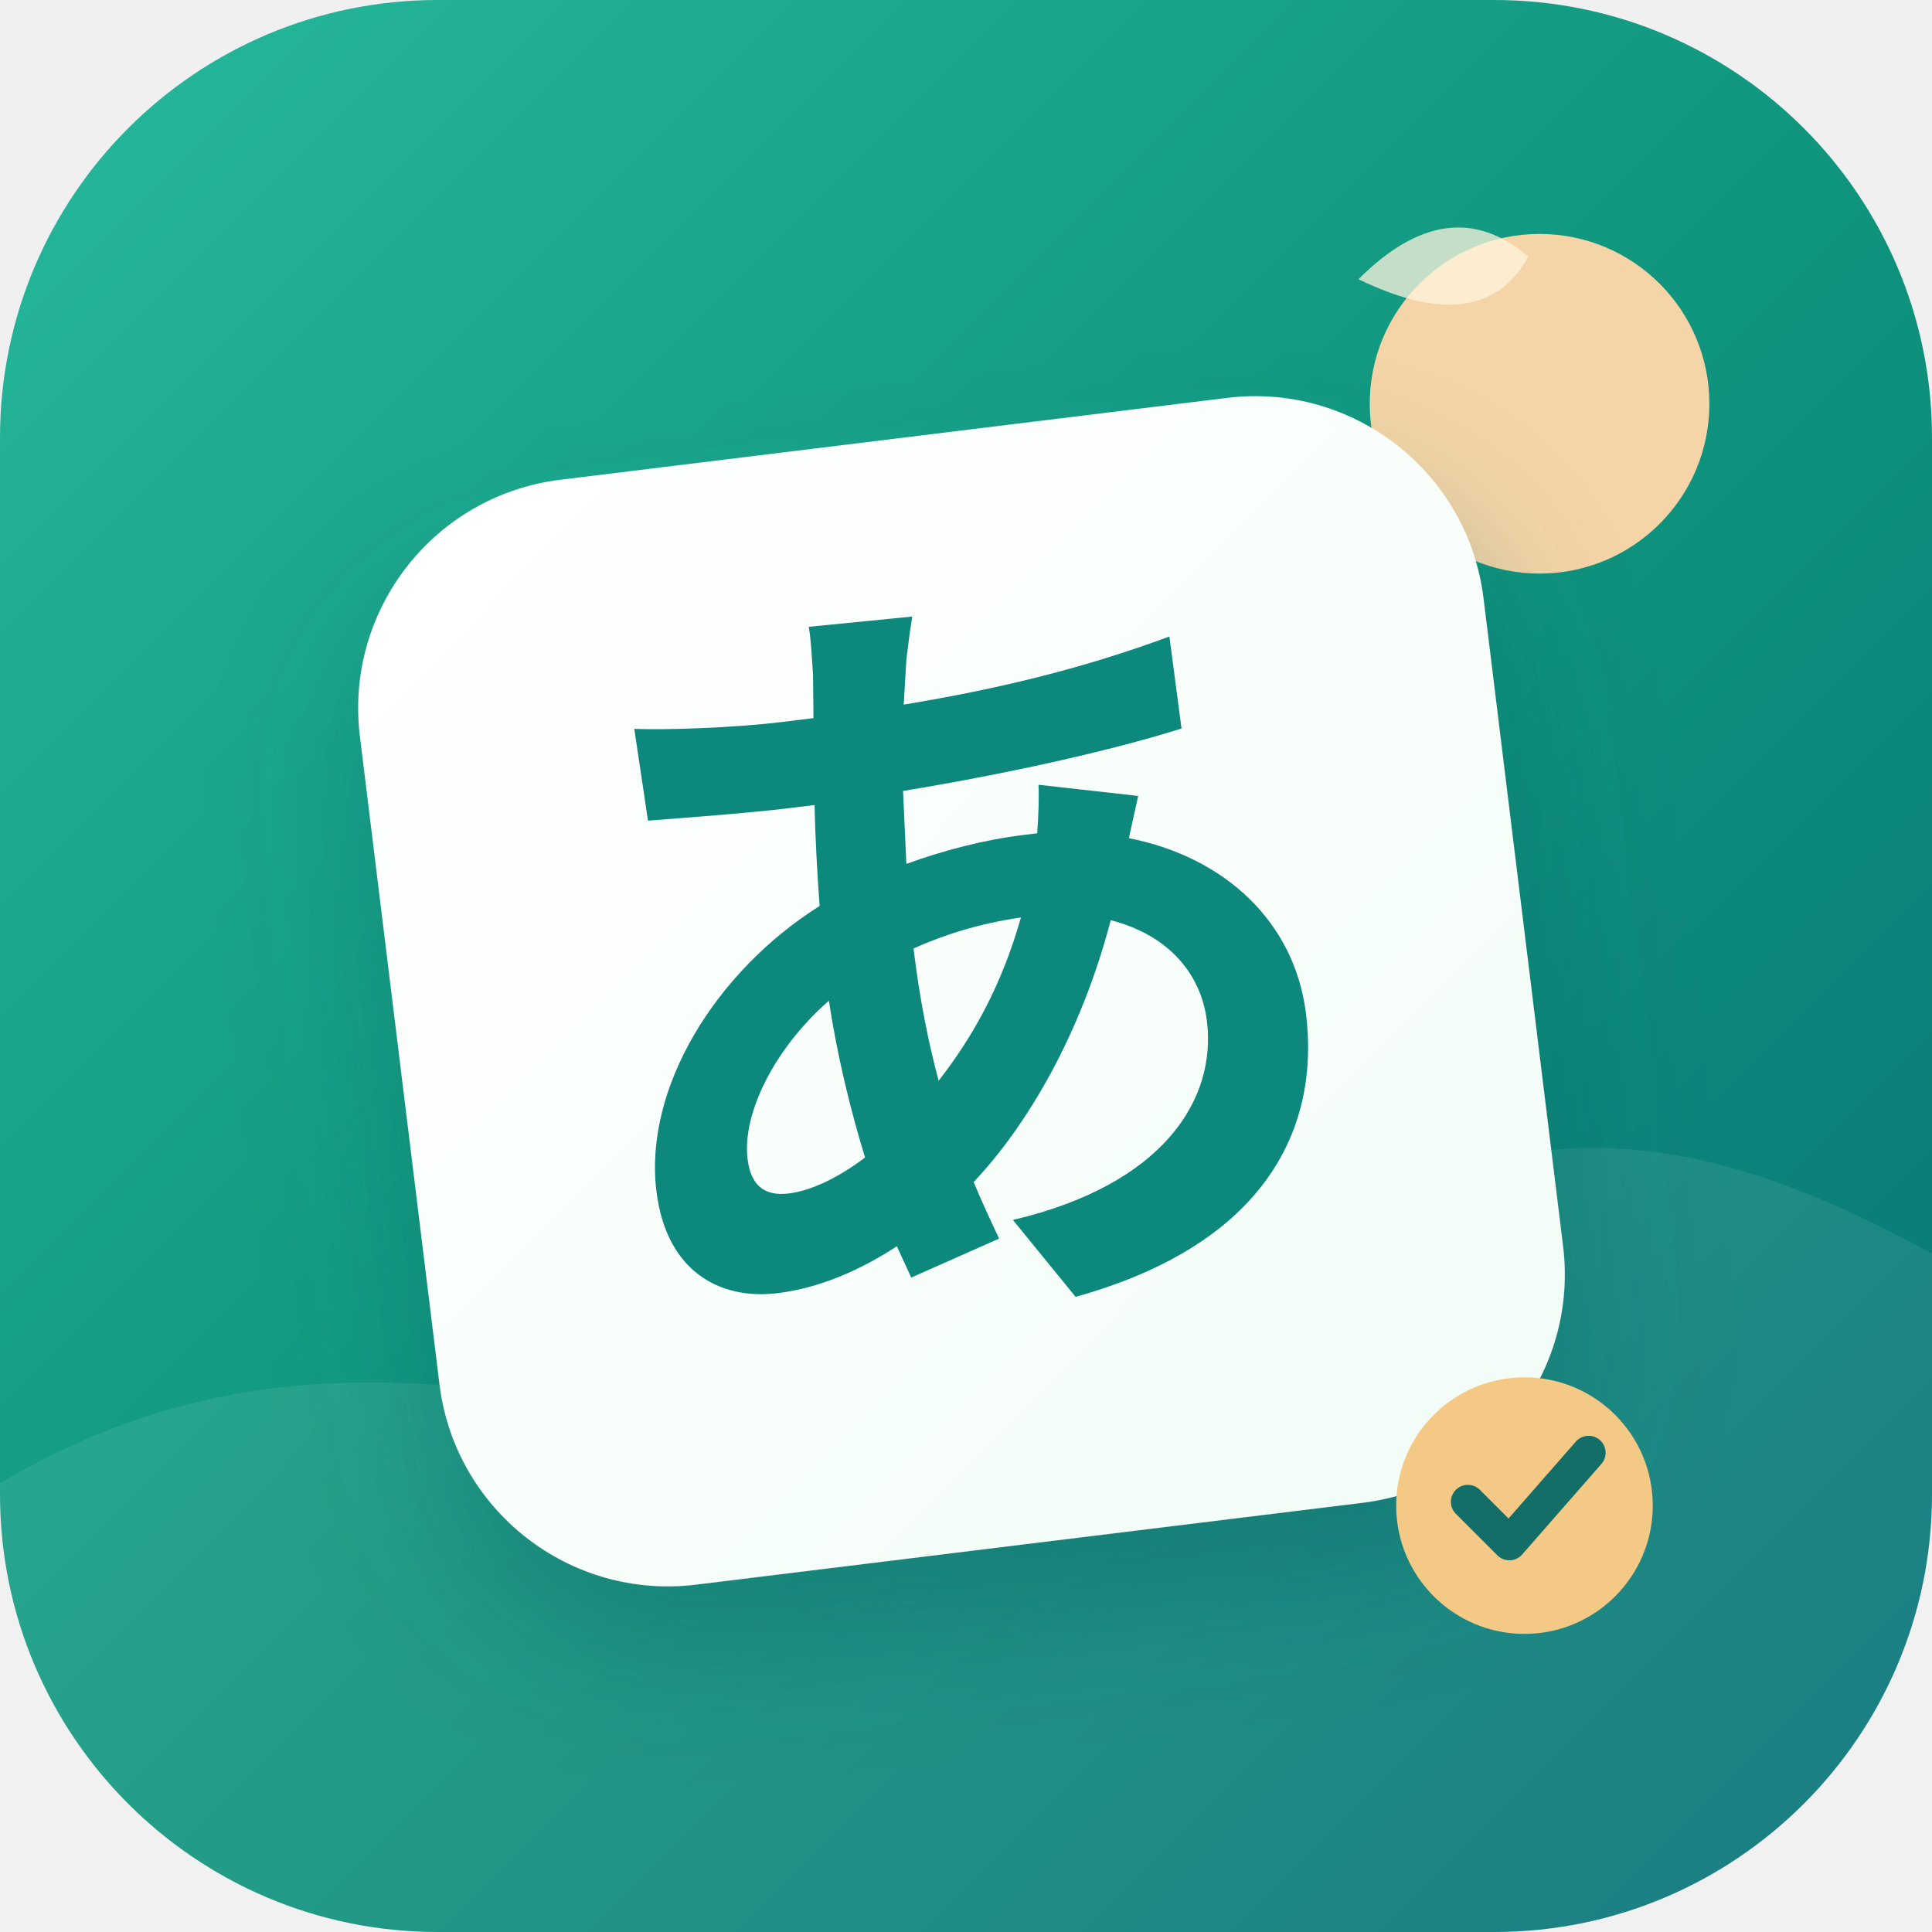
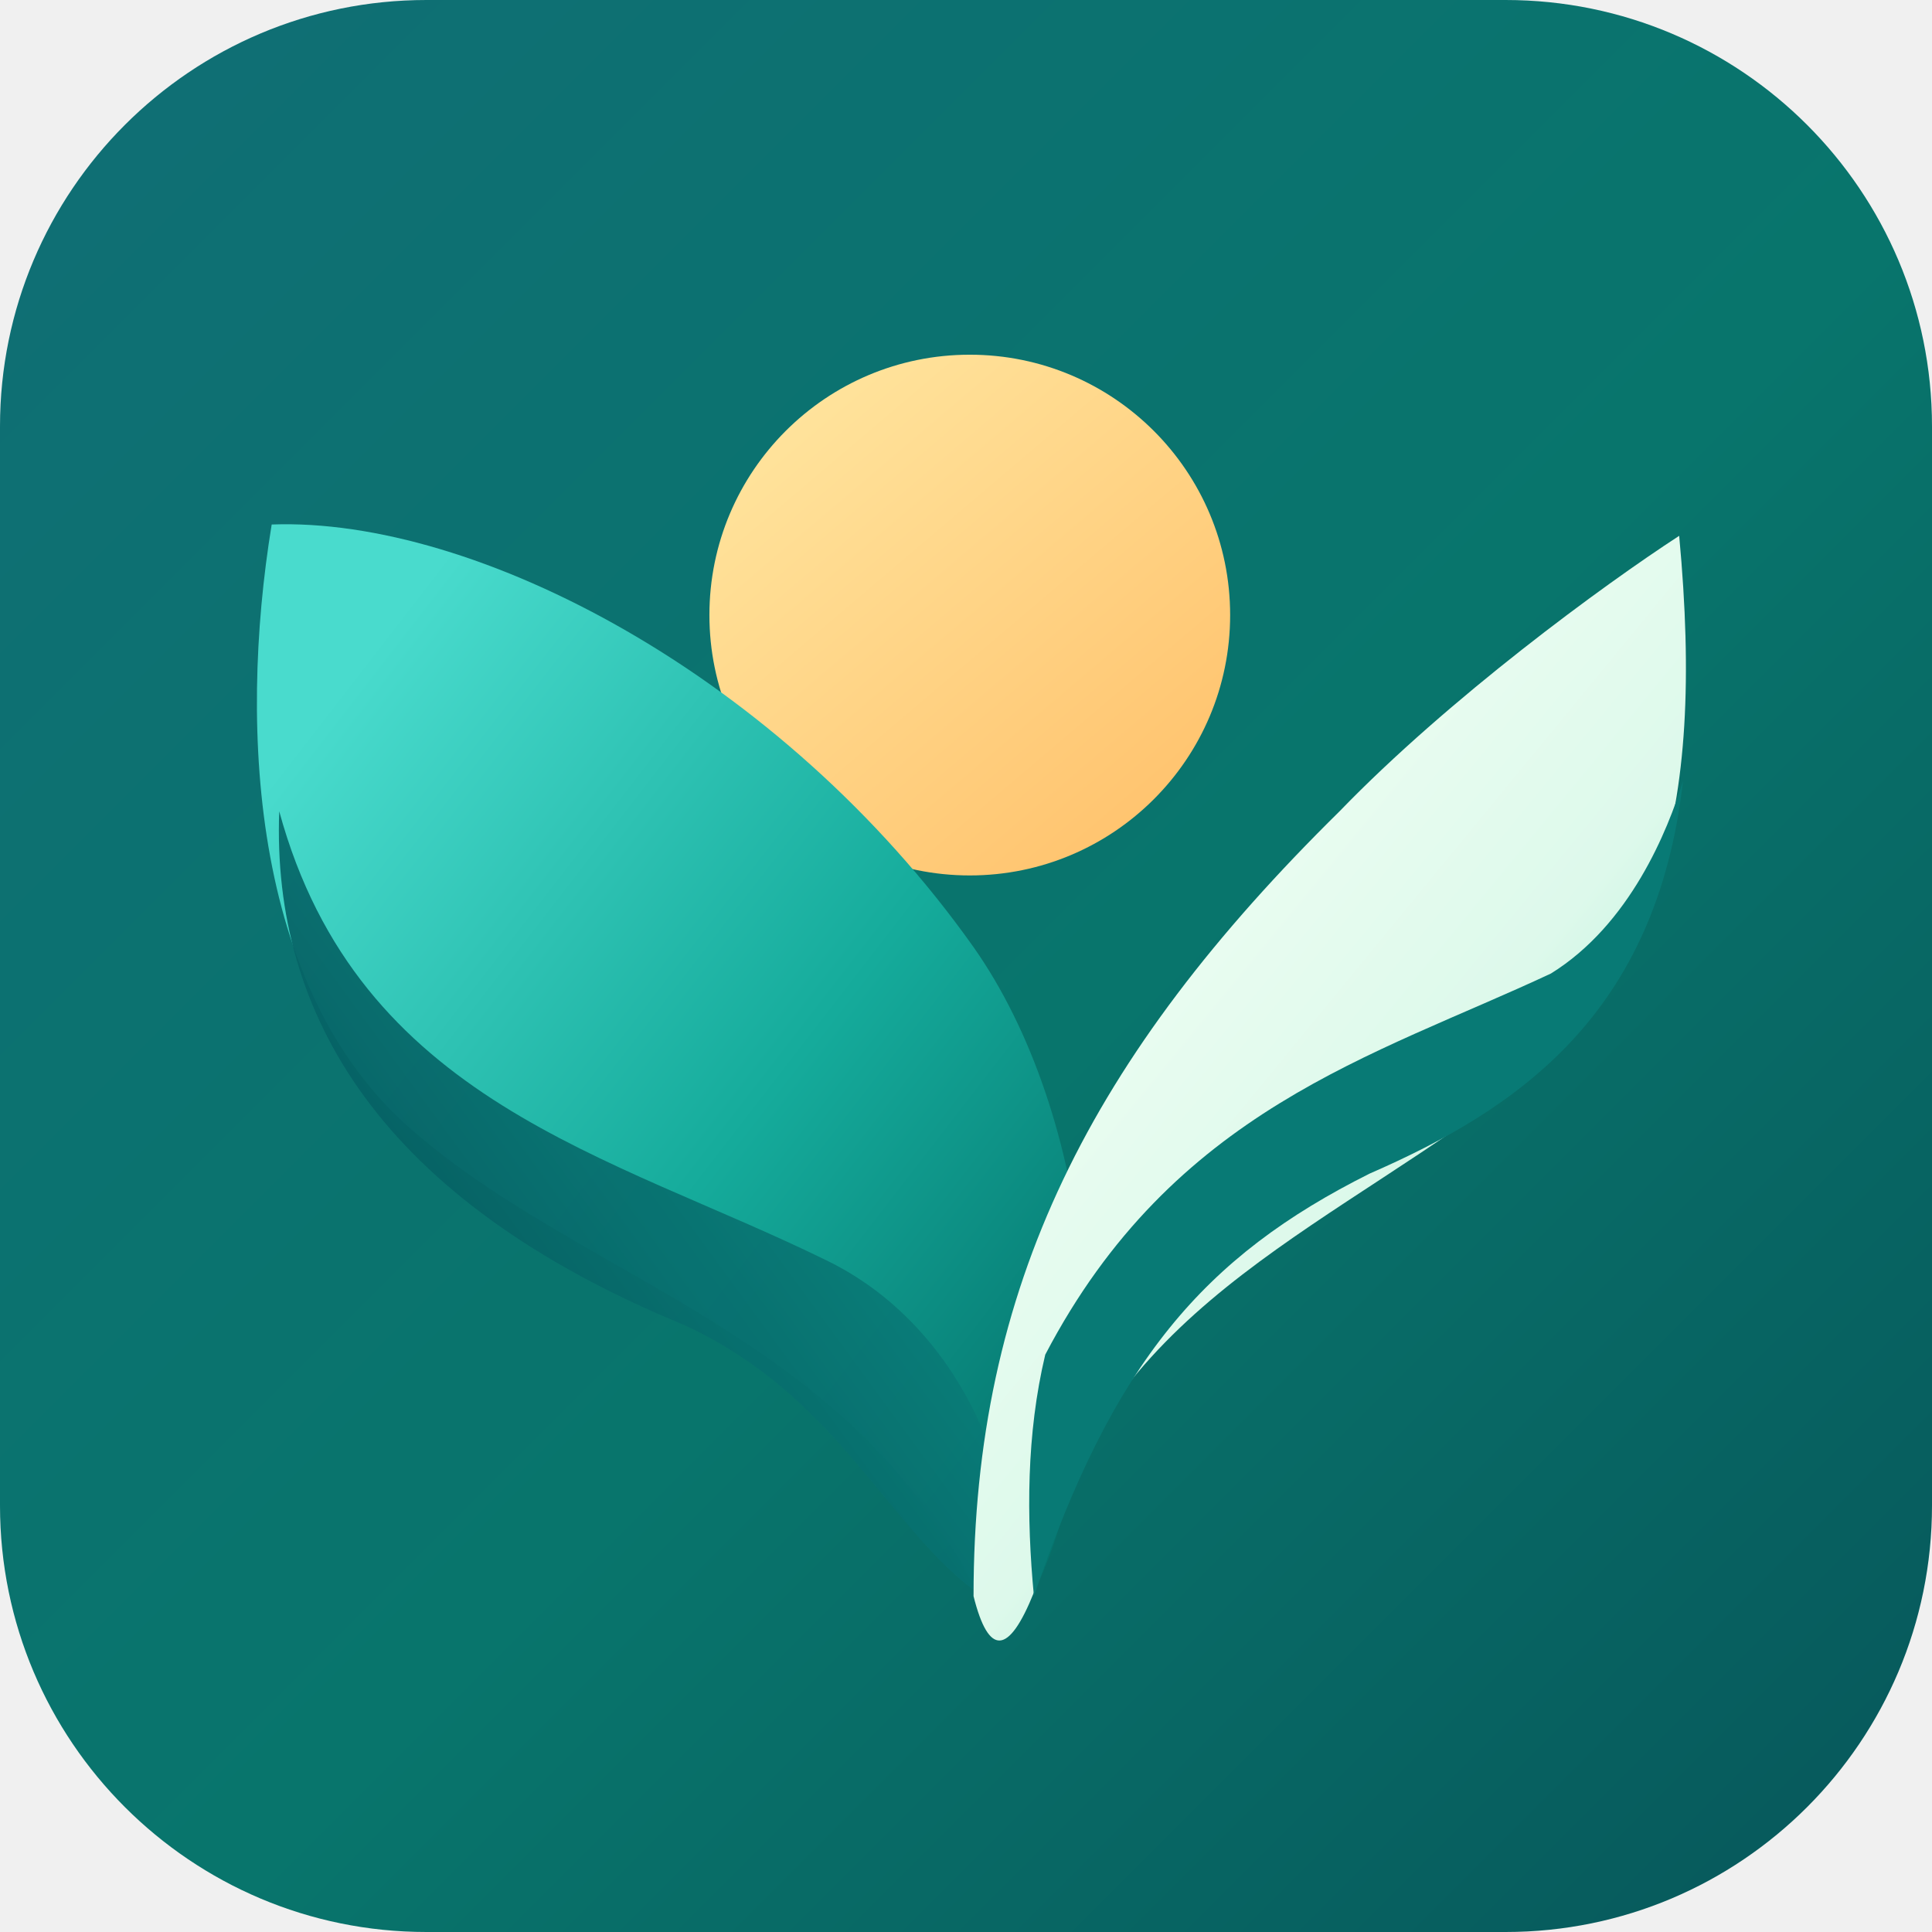
- <svg xmlns="http://www.w3.org/2000/svg" viewBox="0 0 512 512" role="img" aria-label="Kana Journey">
+ <svg xmlns="http://www.w3.org/2000/svg" viewBox="0 0 512 512" role="img" aria-label="YOMIO App">
  <defs>
-     <linearGradient id="bg" x1="0" y1="0" x2="1" y2="1">
-       <stop offset="0" stop-color="#27B99B" />
-       <stop offset=".53" stop-color="#0F947D" />
-       <stop offset="1" stop-color="#076F78" />
+     <linearGradient id="back" x1="0" y1="0" x2="1" y2="1">
+       <stop stop-color="#106E75" />
+       <stop offset=".55" stop-color="#08756C" />
+       <stop offset="1" stop-color="#07565A" />
    </linearGradient>
-     <linearGradient id="paper" x1="0" y1="0" x2="0.8" y2="1">
-       <stop stop-color="#FFFFFF" />
-       <stop offset="1" stop-color="#F3FDF8" />
+     <linearGradient id="leafL" x1=".13" y1=".12" x2=".91" y2=".92">
+       <stop stop-color="#49DBCD" />
+       <stop offset=".56" stop-color="#15AB9B" />
+       <stop offset="1" stop-color="#05756E" />
    </linearGradient>
-     <filter id="shade" x="-30%" y="-30%" width="160%" height="180%">
-       <feDropShadow dx="0" dy="20" stdDeviation="18" flood-color="#03585B" flood-opacity=".32" />
-     </filter>
+     <linearGradient id="leafShadow" x1=".05" y1=".9" x2=".9" y2=".22">
+       <stop stop-color="#024B54" />
+       <stop offset="1" stop-color="#0B8B83" />
+     </linearGradient>
+     <linearGradient id="leafR" x1=".2" y1=".1" x2=".87" y2=".95">
+       <stop stop-color="#F4FFF5" />
+       <stop offset=".54" stop-color="#DDF9EB" />
+       <stop offset="1" stop-color="#92E4C8" />
+     </linearGradient>
+     <linearGradient id="sun" x1="0" y1="0" x2=".85" y2="1">
+       <stop stop-color="#FFE9A4" />
+       <stop offset="1" stop-color="#FFC16B" />
+     </linearGradient>
  </defs>
-   <rect width="512" height="512" rx="116" fill="url(#bg)" />
-   <path d="M-30 414C99 310 190 418 290 358S430 277 548 354V555H-30Z" fill="#FFFFFF" opacity=".08" />
-   <circle cx="408" cy="107" r="45" fill="#F5D5A7" />
-   <path d="M360 74q24-24 45-6-12 22-45 6Z" fill="#FFF4DE" opacity=".75" />
-   <g filter="url(#shade)" transform="rotate(-7 256 256)">
-     <rect x="104" y="115" width="300" height="295" rx="61" fill="url(#paper)" />
-     <text x="254" y="333" text-anchor="middle" font-family="'Hiragino Kaku Gothic ProN','Noto Sans JP','Yu Gothic',sans-serif" font-weight="700" font-size="212" fill="#0A887D">あ</text>
-   </g>
-   <circle cx="404" cy="399" r="34" fill="#F4C885" />
-   <path d="M389 398l11 11 21-24" fill="none" stroke="#136E68" stroke-width="9" stroke-linecap="round" stroke-linejoin="round" />
+   <rect width="512" height="512" rx="113" fill="url(#back)" />
+   <circle cx="257" cy="163" r="69" fill="url(#sun)" />
+   <path d="M259 422 C225 354 157 340 111 301 C67 265 63 194 72 139 C126 137 207 179 258 251 C289 295 298 372 274 422 Q266 442 259 422Z" fill="url(#leafL)" />
+   <path d="M74 215 C95 292 162 306 219 334 C252 350 271 388 269 428 C238 414 227 372 181 351 C101 318 72 269 74 215Z" fill="url(#leafShadow)" opacity=".94" />
+   <path d="M258 423 C258 341 289 280 355 215 C384 185 425 155 445 142 C452 217 439 258 396 292 C344 330 288 351 274 422 Q264 447 258 423Z" fill="url(#leafR)" />
+   <path d="M277 359 C311 294 364 280 411 258 C432 245 442 220 446 207 C439 269 402 294 363 311 C319 333 295 361 274 423 C272 402 272 380 277 359Z" fill="#087A75" />
</svg>
